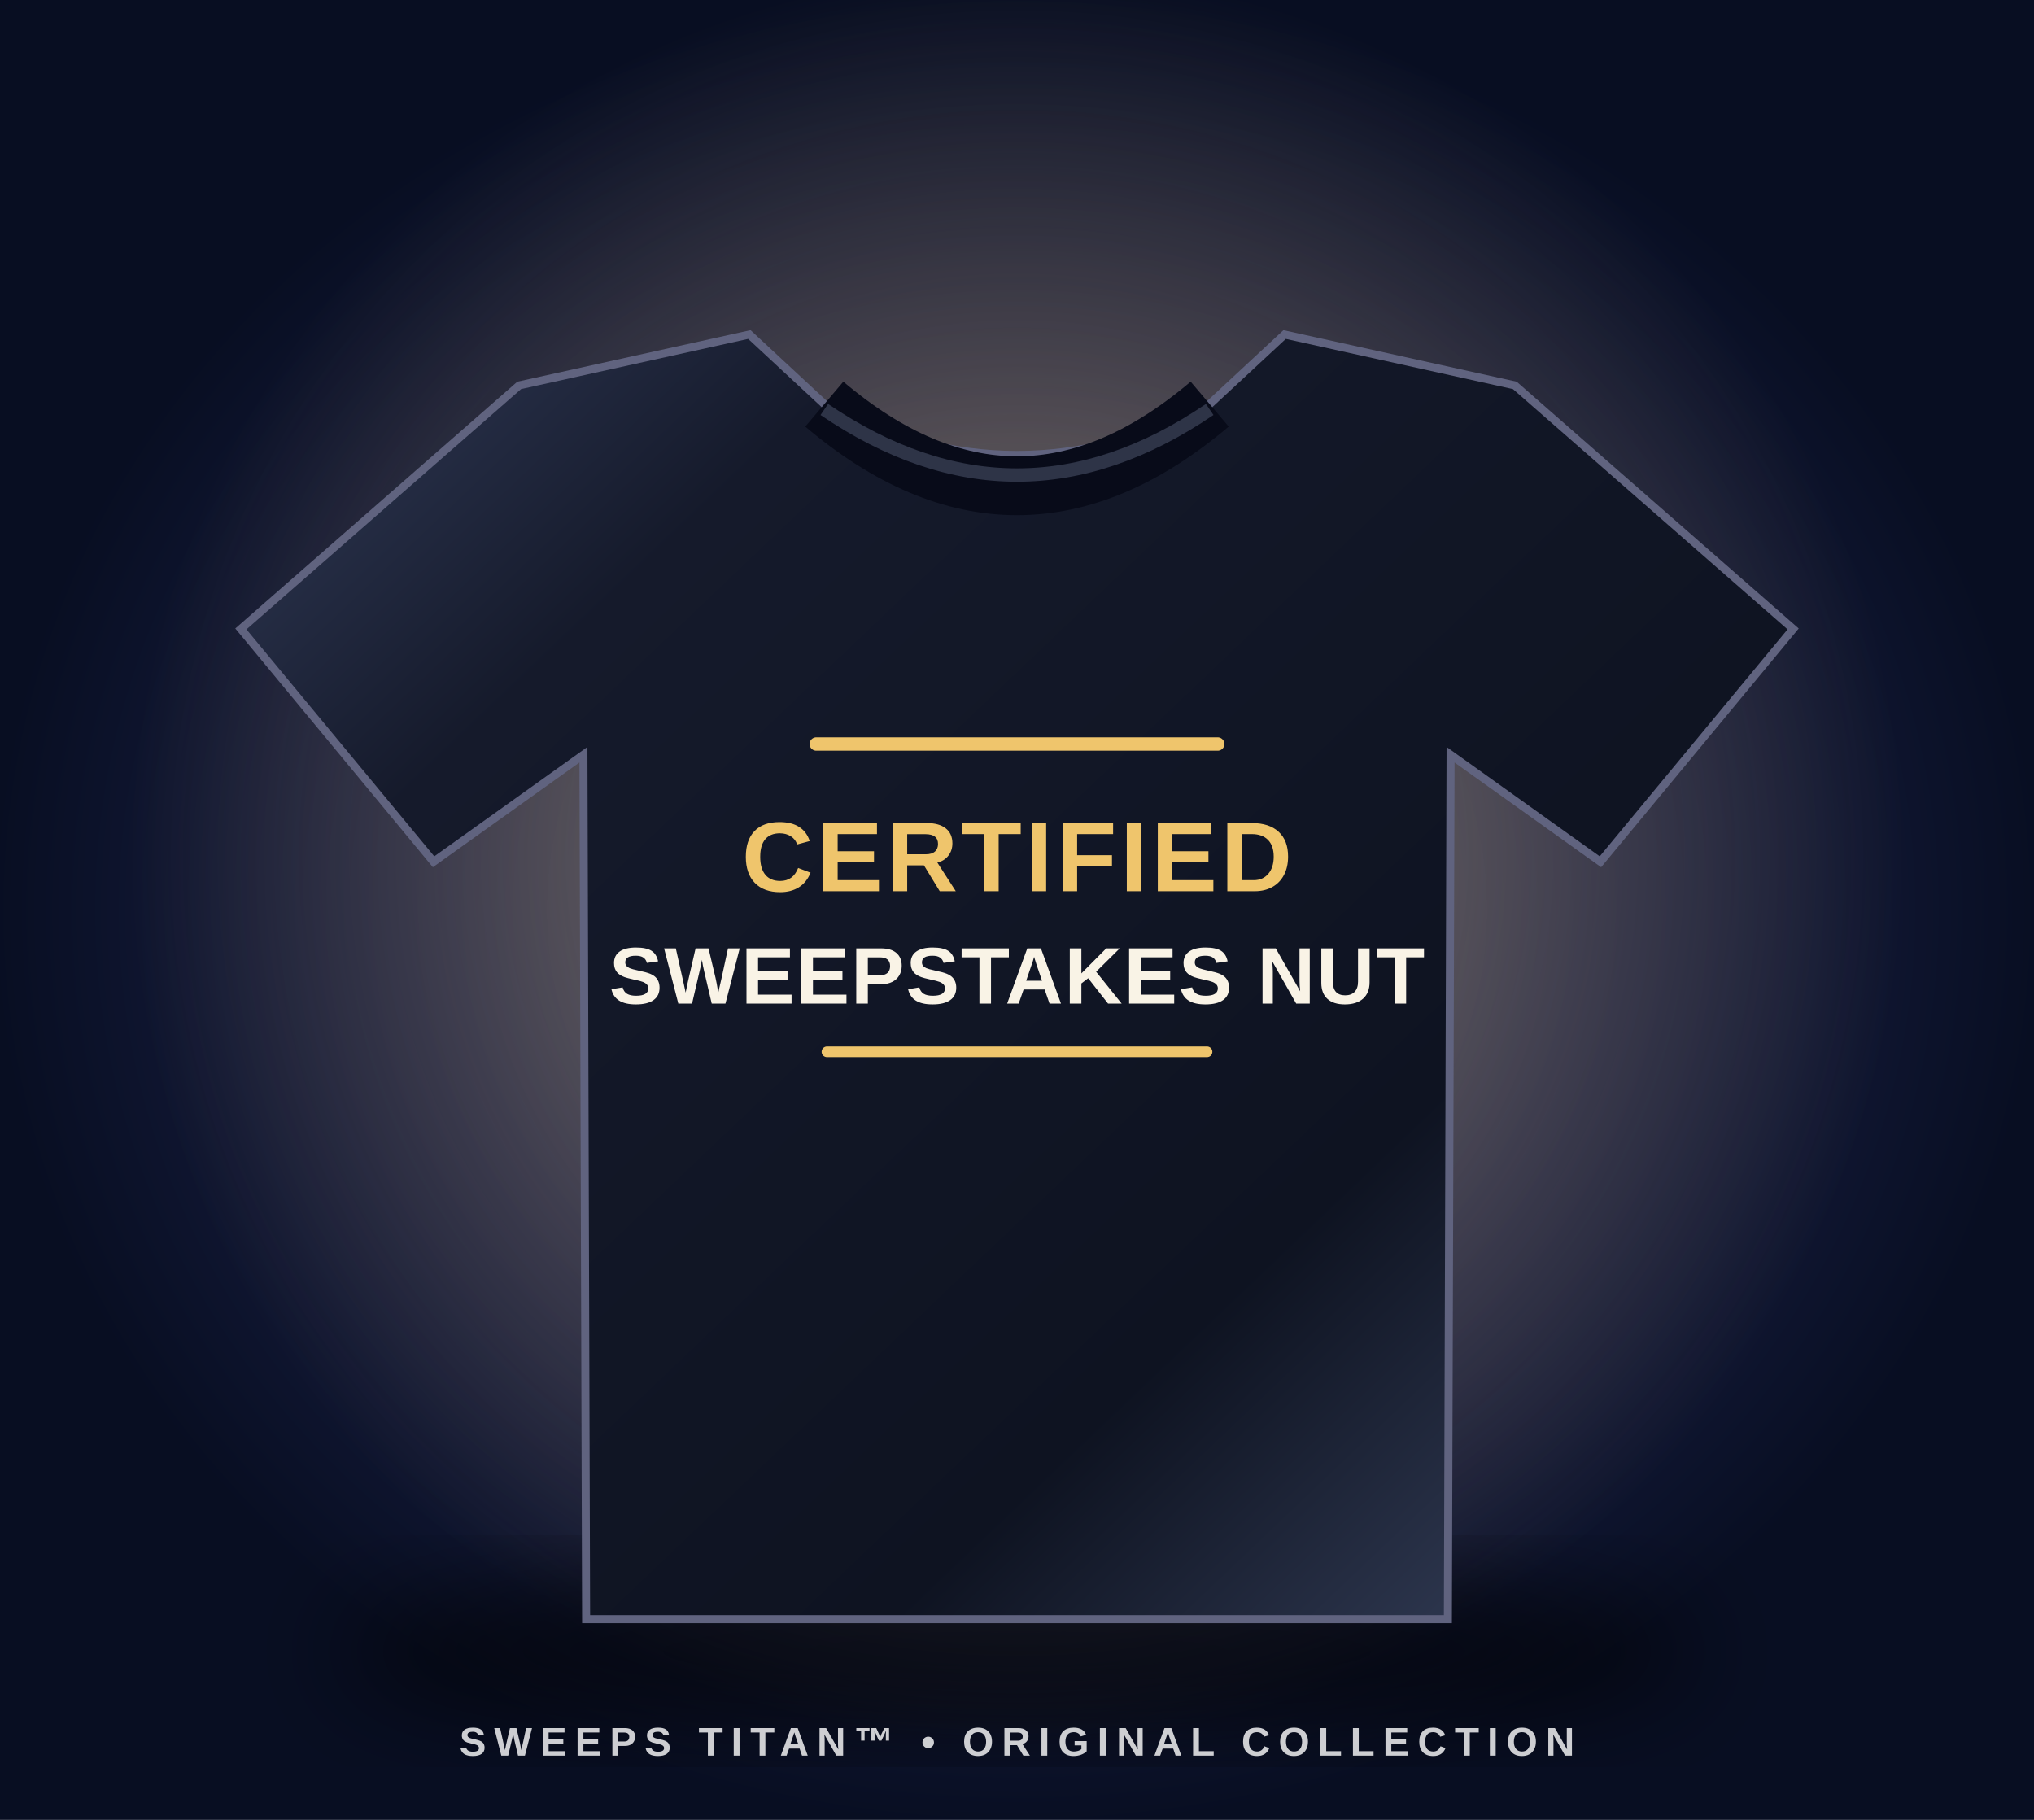
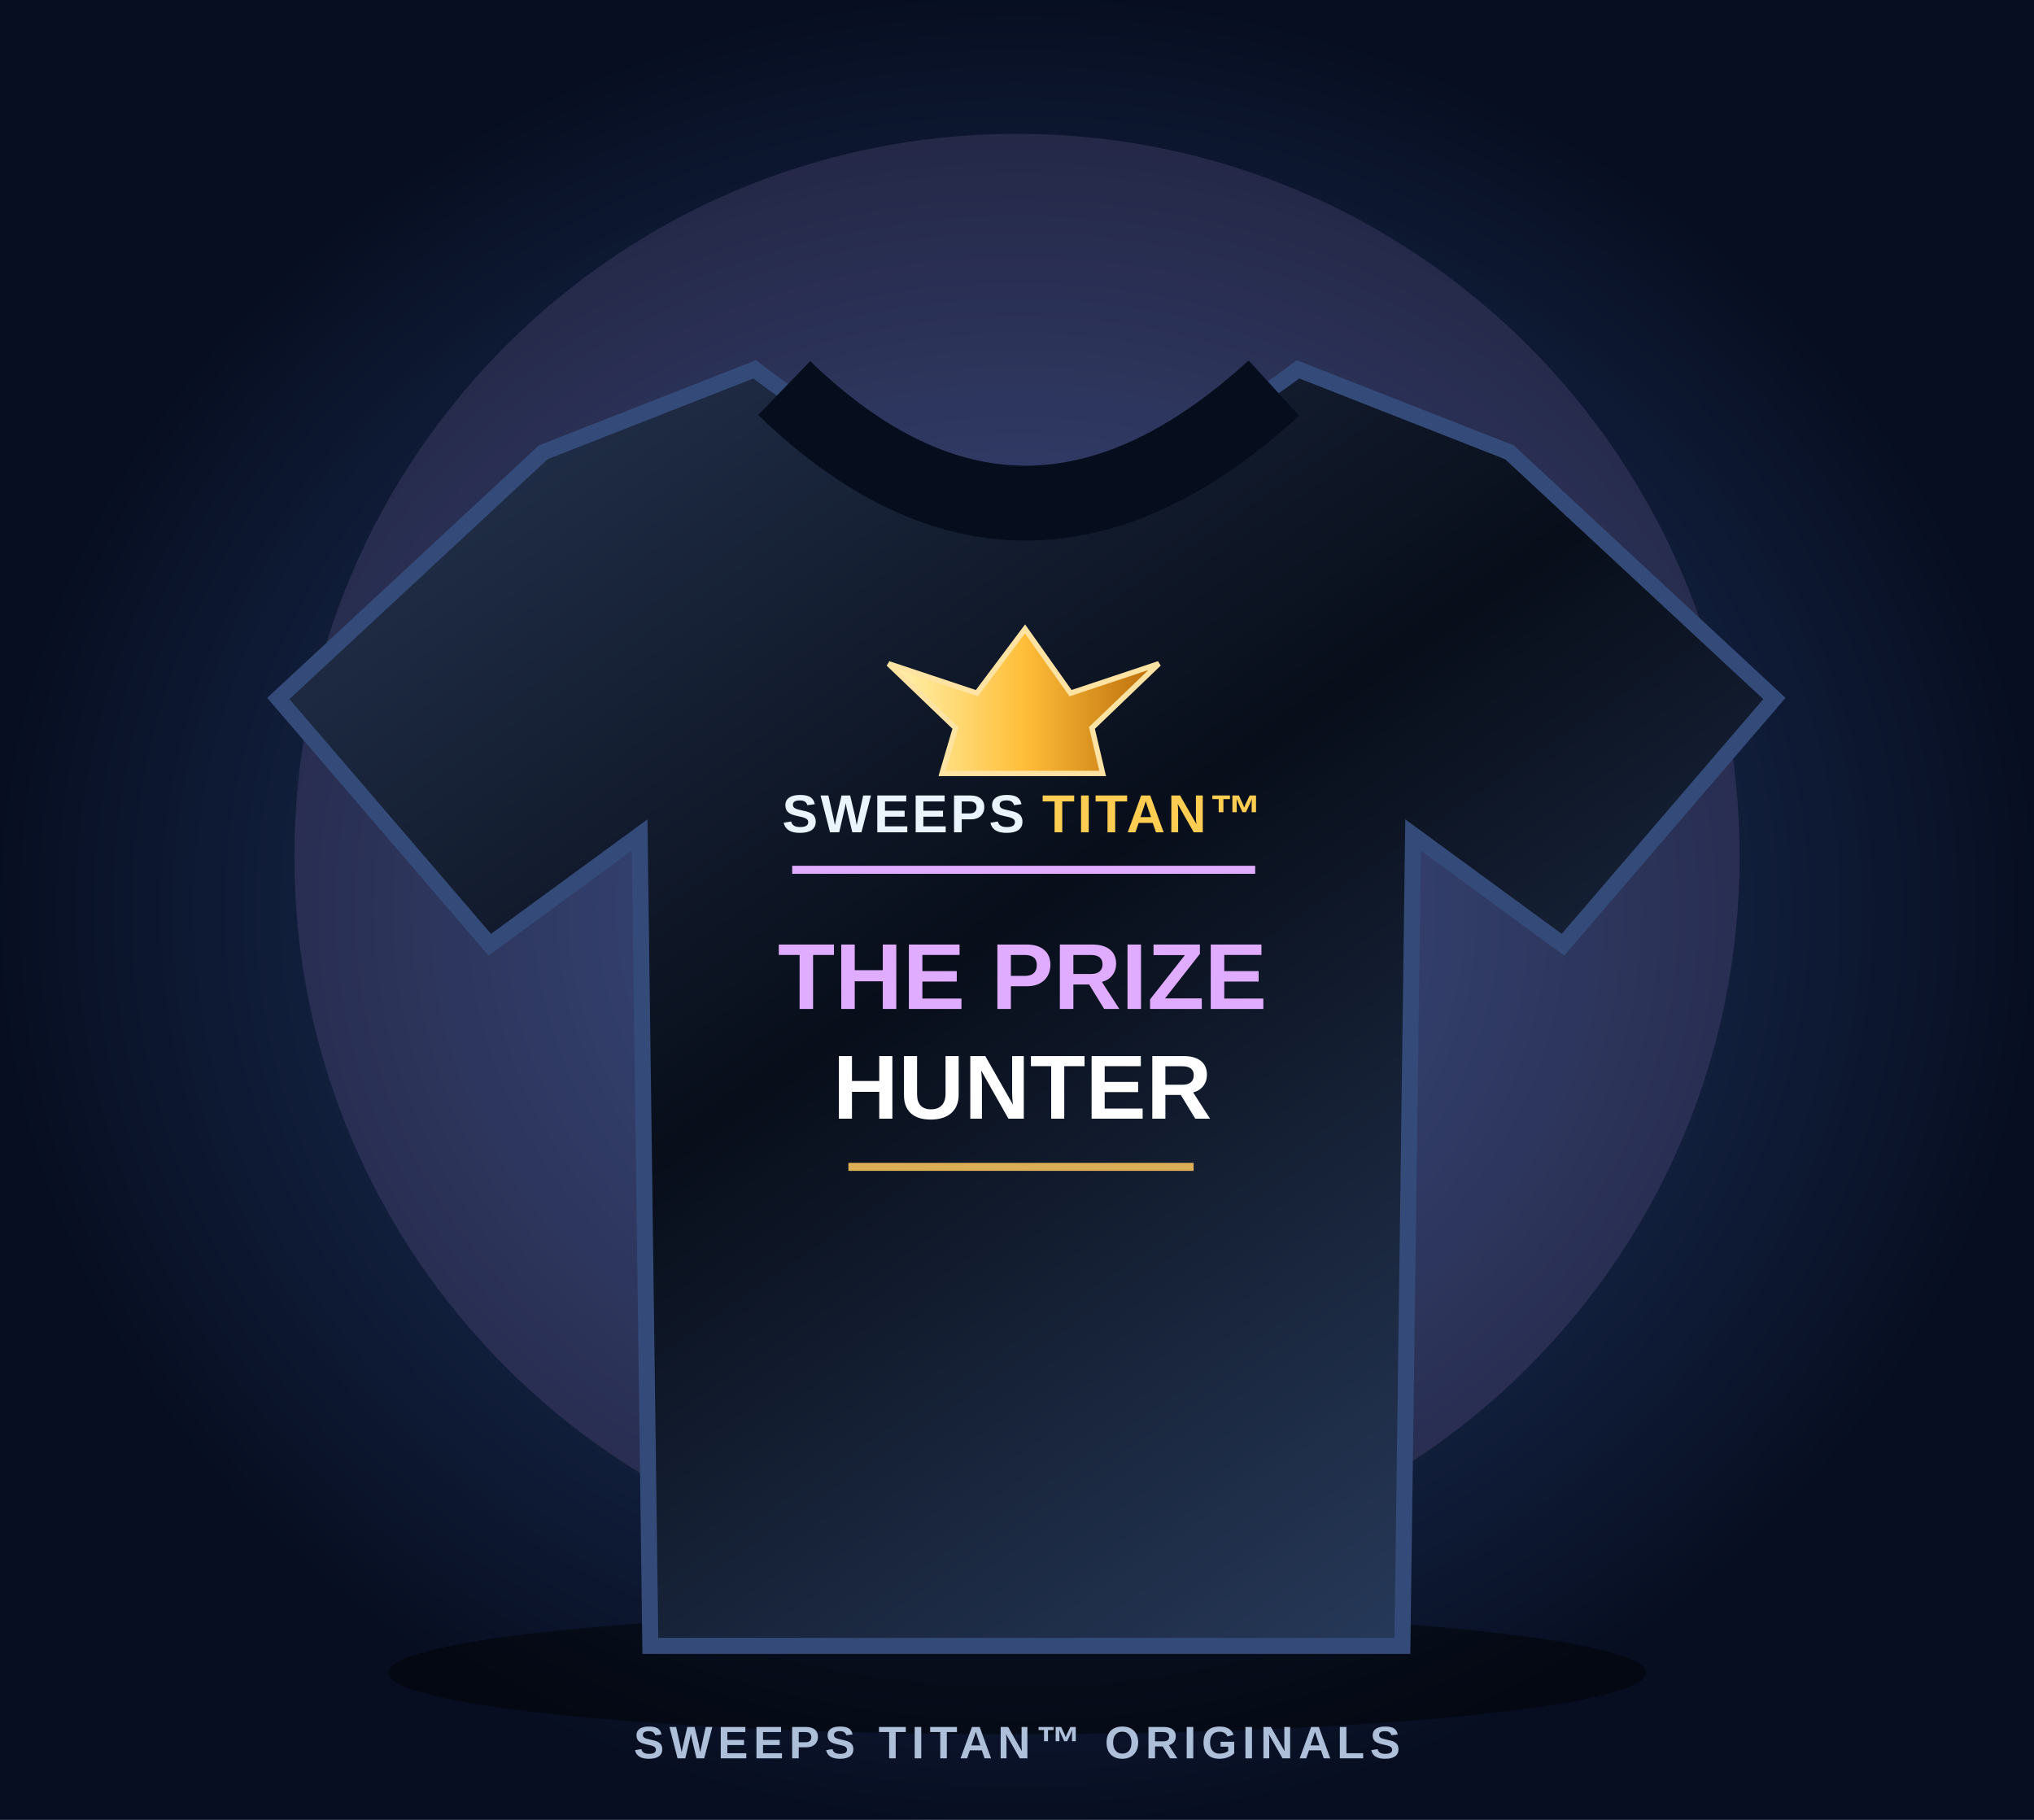
- <svg xmlns="http://www.w3.org/2000/svg" width="760" height="680" viewBox="0 0 760 680" role="img" aria-label="CERTIFIED SWEEPSTAKES NUT shirt merchandise mockup">
+ <svg xmlns="http://www.w3.org/2000/svg" width="760" height="680" viewBox="0 0 760 680">
  <defs>
-     <radialGradient id="studio">
-       <stop stop-color="#364375" />
-       <stop offset=".55" stop-color="#1b2248" />
-       <stop offset="1" stop-color="#080e22" />
+     <radialGradient id="bg">
+       <stop stop-color="#284579" />
+       <stop offset="1" stop-color="#070e21" />
    </radialGradient>
-     <linearGradient id="fabric" x1="0" y1="0" x2="1" y2=".85">
-       <stop stop-color="#323c59" />
-       <stop offset=".24" stop-color="#151a2b" />
-       <stop offset=".74" stop-color="#0e1321" />
-       <stop offset="1" stop-color="#343e58" />
+     <linearGradient id="fabric" x1="0" y1="0" x2=".8" y2="1">
+       <stop stop-color="#263653" />
+       <stop offset=".5" stop-color="#080e1a" />
+       <stop offset="1" stop-color="#283b5c" />
    </linearGradient>
-     <linearGradient id="ceramic" x1="0" y1="0" x2=".9" y2=".8">
-       <stop stop-color="#fff" />
-       <stop offset=".5" stop-color="#e9e9e7" />
-       <stop offset="1" stop-color="#bdc4d2" />
+     <linearGradient id="gold">
+       <stop stop-color="#fff4b2" />
+       <stop offset=".5" stop-color="#ffbe39" />
+       <stop offset="1" stop-color="#b96a09" />
    </linearGradient>
-     <linearGradient id="canvas" x1="0" y1="0" x2="1" y2=".8">
-       <stop stop-color="#f1e5cb" />
-       <stop offset=".5" stop-color="#c8b79d" />
-       <stop offset="1" stop-color="#eee2c8" />
-     </linearGradient>
-     <radialGradient id="halo">
-       <stop stop-color="#efc56c" stop-opacity=".48" />
-       <stop offset="1" stop-color="#efc56c" stop-opacity="0" />
-     </radialGradient>
-     <filter id="shadow">
-       <feGaussianBlur stdDeviation="19" />
-     </filter>
  </defs>
-   <rect width="760" height="680" fill="url(#studio)" />
-   <circle cx="380" cy="320" r="335" fill="url(#halo)" />
-   <ellipse cx="380" cy="617" rx="255" ry="36" fill="#000" opacity=".55" filter="url(#shadow)" />
-   <g>
-     <path d="M280 125 194 144 90 235 162 322 218 282 219 605 541 605 542 282 598 322 670 235 566 144 480 125 452 151Q380 189 308 151Z" fill="url(#fabric)" stroke="#60637f" stroke-width="3" />
-     <path d="M308 151Q380 212 452 151" fill="none" stroke="#080b19" stroke-width="22" />
-     <path d="M308 153Q380 202 452 153" fill="none" stroke="#68718c" stroke-opacity=".4" stroke-width="5" />
+   <rect width="760" height="680" fill="url(#bg)" />
+   <circle cx="380" cy="320" r="270" fill="#e0acff" opacity=".12" />
+   <ellipse cx="380" cy="625" rx="235" ry="23" fill="#000" opacity=".45" />
+   <path d="M282 138 203 169 104 261 183 353 239 312 243 615 524 615 528 312 584 353 663 261 564 169 485 138Q382 216 282 138Z" fill="url(#fabric)" stroke="#344a78" stroke-width="6" />
+   <path d="M293 145Q382 231 476 145" fill="none" stroke="#060e1d" stroke-width="28" />
+   <g font-family="Arial Black,Arial,sans-serif" font-weight="900" text-anchor="middle">
+     <path d="M357 272 332 248 365 259 383 235 400 259 433 248 408 272 412 289H352Z" fill="url(#gold)" stroke="#ffe3a3" stroke-width="2" />
+     <text x="382" y="311" font-size="20" fill="#eaf4ff" letter-spacing="1">SWEEPS <tspan fill="#ffcd51">TITAN™</tspan>
+     </text>
+     <path d="M296 325H469" stroke="#e0acff" stroke-width="3" />
+     <text x="382" y="377" font-size="35" fill="#e0acff">THE PRIZE</text>
+     <text x="382" y="418" font-size="34" fill="#fff">HUNTER</text>
+     <path d="M317 436H446" stroke="#dcae55" stroke-width="3" />
  </g>
-   <g text-anchor="middle" font-family="Arial,Helvetica,sans-serif" font-weight="900">
-     <path d="M305 278h150" stroke="#efc56c" stroke-width="5" stroke-linecap="round" />
-     <text x="380" y="333" fill="#efc56c" font-size="37" letter-spacing="1.3">CERTIFIED</text>
-     <text x="380" y="375" fill="#f9f3e6" font-size="30" letter-spacing=".5">SWEEPSTAKES NUT</text>
-     <path d="M309 393h142" stroke="#efc56c" stroke-width="4" stroke-linecap="round" />
-   </g>
-   <g fill="#fff" font-family="Arial,sans-serif" font-size="15" font-weight="800" letter-spacing="3" text-anchor="middle">
-     <text x="380" y="656" opacity=".8">SWEEPS TITAN™ • ORIGINAL COLLECTION</text>
-   </g>
+   <text x="380" y="657" text-anchor="middle" font-family="Arial,sans-serif" font-size="17" font-weight="800" letter-spacing="2" fill="#aebfda">SWEEPS TITAN™ ORIGINALS</text>
</svg>
